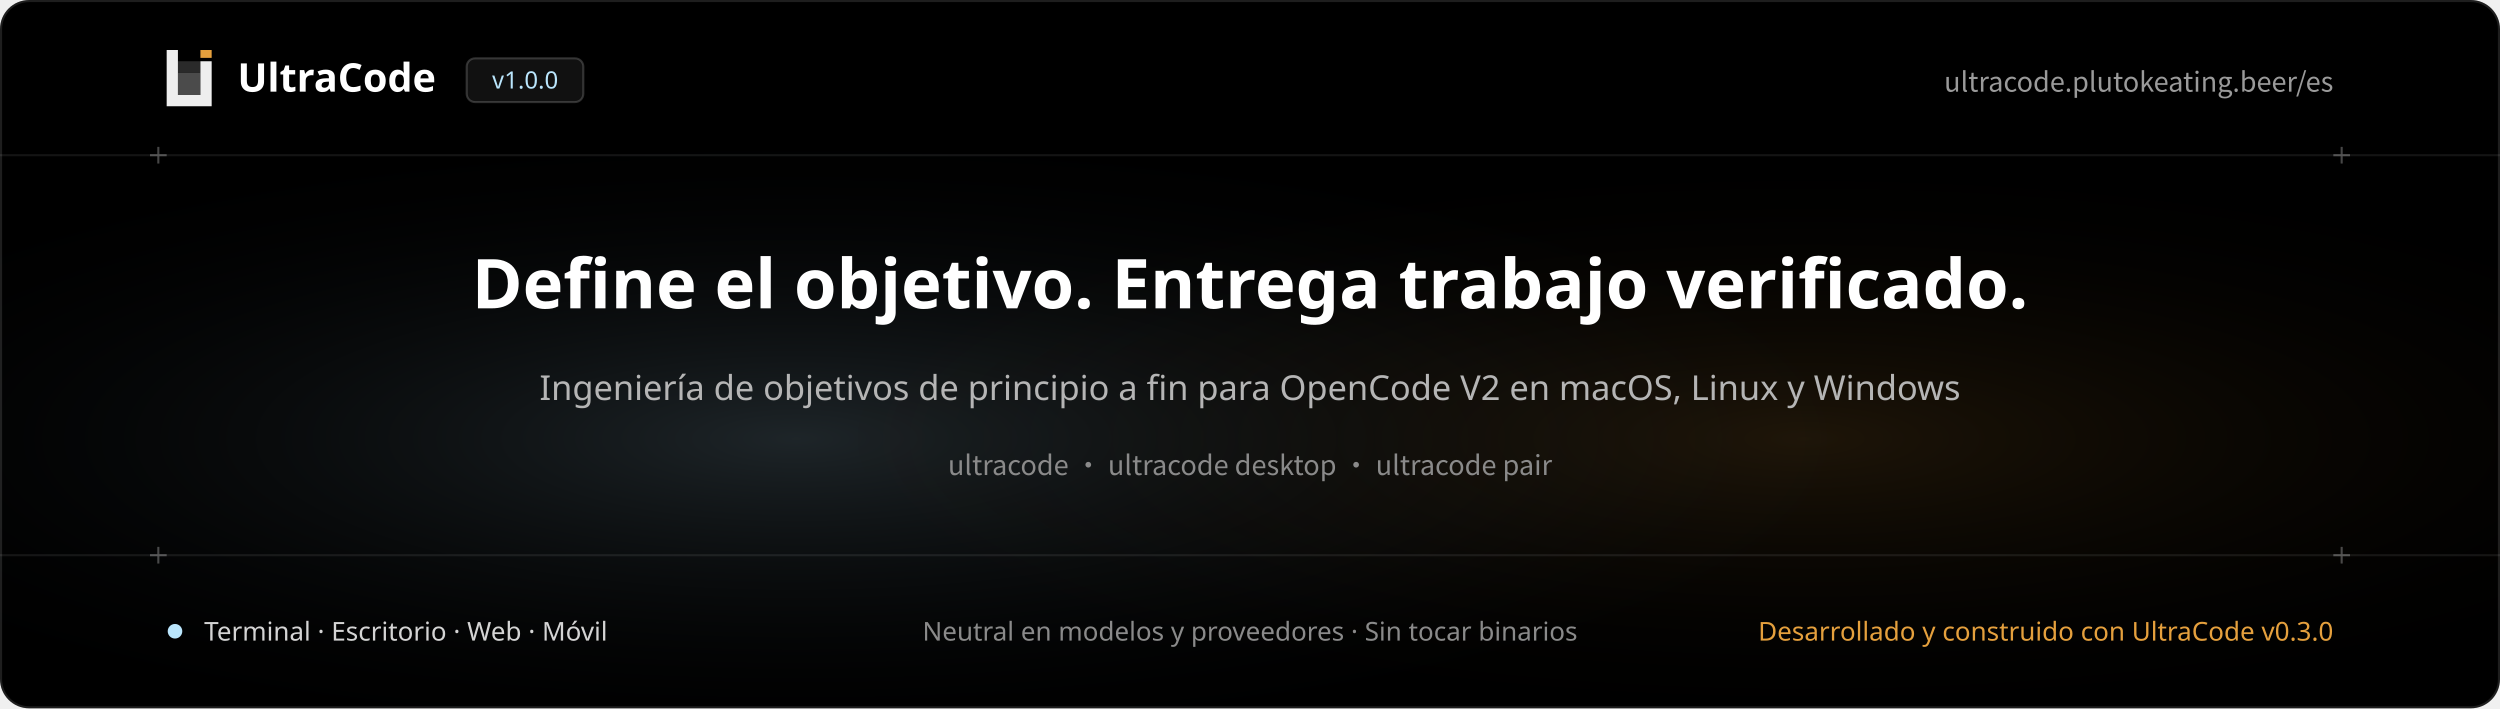
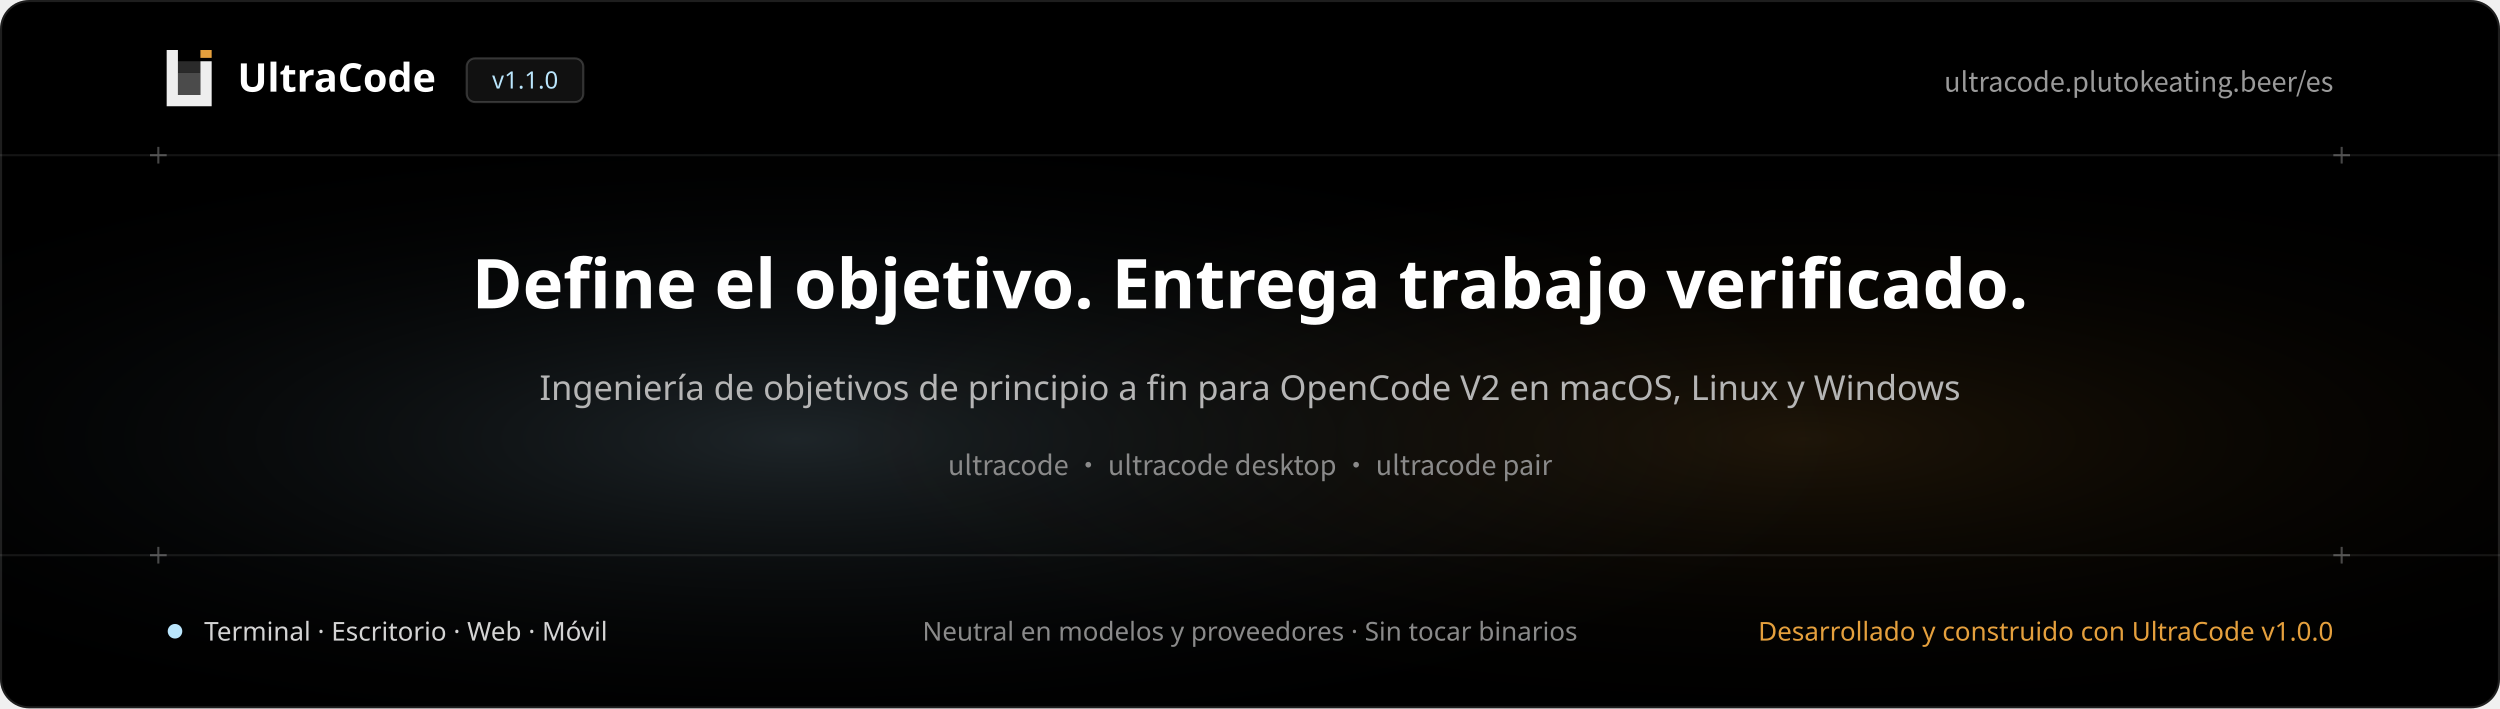
- <svg xmlns="http://www.w3.org/2000/svg" viewBox="0 0 1200 340" fill="none" direction="ltr" role="img" aria-label="UltraCode v1.0.0 — Define el objetivo. Entrega trabajo verificado.">
+ <svg xmlns="http://www.w3.org/2000/svg" viewBox="0 0 1200 340" fill="none" direction="ltr" role="img" aria-label="UltraCode v1.1.0 — Define el objetivo. Entrega trabajo verificado.">
  <defs>
    <radialGradient id="iceHorizon" cx="32%" cy="62%" r="46%">
      <stop offset="0%" stop-color="#BAE6FD" stop-opacity="0.16" />
      <stop offset="100%" stop-color="#000000" stop-opacity="0" />
    </radialGradient>
    <radialGradient id="amberHorizon" cx="72%" cy="62%" r="42%">
      <stop offset="0%" stop-color="#E5A03D" stop-opacity="0.13" />
      <stop offset="100%" stop-color="#000000" stop-opacity="0" />
    </radialGradient>
    <linearGradient id="topRim" x1="8%" y1="0%" x2="92%" y2="0%">
      <stop offset="0%" stop-color="#FFFFFF" stop-opacity="0" />
      <stop offset="28%" stop-color="#BAE6FD" stop-opacity="0.45" />
      <stop offset="50%" stop-color="#FFFFFF" stop-opacity="0.82" />
      <stop offset="72%" stop-color="#E5A03D" stop-opacity="0.42" />
      <stop offset="100%" stop-color="#FFFFFF" stop-opacity="0" />
    </linearGradient>
  </defs>
  <rect width="1200" height="340" rx="14" fill="#000000" />
  <rect width="1200" height="340" rx="14" fill="url(#iceHorizon)" />
  <rect width="1200" height="340" rx="14" fill="url(#amberHorizon)" />
  <rect x="0.5" y="0.5" width="1199" height="339" rx="13.5" stroke="#FFFFFF" stroke-opacity="0.12" />
  <line x1="96" y1="1" x2="1104" y2="1" stroke="url(#topRim)" stroke-width="1" />
  <line x1="0" y1="74.5" x2="1200" y2="74.5" stroke="#FFFFFF" stroke-opacity="0.08" />
  <line x1="0" y1="266.5" x2="1200" y2="266.5" stroke="#FFFFFF" stroke-opacity="0.08" />
  <path d="M76 70.5V78.5 M72 74.5H80 M1124 70.5V78.5 M1120 74.5H1128 M76 262.5V270.5 M72 266.5H80 M1124 262.5V270.5 M1120 266.5H1128" stroke="#FFFFFF" stroke-opacity="0.28" />
  <g transform="translate(80, 24)">
    <g transform="scale(0.09)">
      <path d="M60 120H180V240H60V120Z" fill="#4B4B4B" />
      <path d="M60 60H180V120H60V60Z" fill="#2A2A2A" />
      <path d="M0 0H60V240H180V60H240V300H0V0Z" fill="#EEEEEE" />
      <path d="M180 0H240V42H180V0Z" fill="#E5A03D" />
    </g>
    <text x="34" y="20" fill="#FFFFFF" font-family="ui-sans-serif, -apple-system, BlinkMacSystemFont, 'Segoe UI', 'Noto Sans', 'Ubuntu Sans', 'Noto Sans Arabic', 'Geeza Pro', 'SF Arabic', 'PingFang SC', 'Hiragino Sans GB', 'Noto Sans CJK SC', 'Noto Sans CJK TC', 'Microsoft YaHei', sans-serif" font-size="19" font-weight="600">UltraCode</text>
    <rect x="144" y="4" width="56" height="21" rx="4" fill="#111111" stroke="#FFFFFF" stroke-opacity="0.18" />
-     <text x="172" y="18.5" text-anchor="middle" fill="#BAE6FD" font-family="'JetBrains Mono', SFMono-Regular, Menlo, Consolas, 'Noto Sans Arabic', 'Geeza Pro', 'SF Arabic', 'PingFang SC', 'Noto Sans CJK SC', 'Noto Sans CJK TC', 'DejaVu Sans Mono', ui-monospace, monospace" font-size="11.5" font-weight="500">v1.0.0</text>
+     <text x="172" y="18.5" text-anchor="middle" fill="#BAE6FD" font-family="'JetBrains Mono', SFMono-Regular, Menlo, Consolas, 'Noto Sans Arabic', 'Geeza Pro', 'SF Arabic', 'PingFang SC', 'Noto Sans CJK SC', 'Noto Sans CJK TC', 'DejaVu Sans Mono', ui-monospace, monospace" font-size="11.5" font-weight="500">v1.1.0</text>
  </g>
  <text x="1120" y="44" text-anchor="end" fill="#9A9A9A" font-family="'JetBrains Mono', SFMono-Regular, Menlo, Consolas, 'Noto Sans Arabic', 'Geeza Pro', 'SF Arabic', 'PingFang SC', 'Noto Sans CJK SC', 'Noto Sans CJK TC', 'DejaVu Sans Mono', ui-monospace, monospace" font-size="13">ultracode.plutokeating.beer/es</text>
  <text x="600" y="148" text-anchor="middle" fill="#FFFFFF" font-family="ui-sans-serif, -apple-system, BlinkMacSystemFont, 'Segoe UI', 'Noto Sans', 'Ubuntu Sans', 'Noto Sans Arabic', 'Geeza Pro', 'SF Arabic', 'PingFang SC', 'Hiragino Sans GB', 'Noto Sans CJK SC', 'Noto Sans CJK TC', 'Microsoft YaHei', sans-serif" font-size="33" font-weight="600">Define el objetivo. Entrega trabajo verificado.</text>
  <text x="600" y="192" text-anchor="middle" fill="#B5B5B5" font-family="ui-sans-serif, -apple-system, BlinkMacSystemFont, 'Segoe UI', 'Noto Sans', 'Ubuntu Sans', 'Noto Sans Arabic', 'Geeza Pro', 'SF Arabic', 'PingFang SC', 'Hiragino Sans GB', 'Noto Sans CJK SC', 'Noto Sans CJK TC', 'Microsoft YaHei', sans-serif" font-size="16.5">Ingeniería de objetivos de principio a fin para OpenCode V2 en macOS, Linux y Windows</text>
  <text x="600" y="228" text-anchor="middle" fill="#8A8A8A" font-family="'JetBrains Mono', SFMono-Regular, Menlo, Consolas, 'Noto Sans Arabic', 'Geeza Pro', 'SF Arabic', 'PingFang SC', 'Noto Sans CJK SC', 'Noto Sans CJK TC', 'DejaVu Sans Mono', ui-monospace, monospace" font-size="13">ultracode   ·   ultracode desktop   ·   ultracode pair</text>
  <circle cx="84" cy="303" r="3.5" fill="#BAE6FD" />
  <text x="98" y="307.5" fill="#D4D4D4" font-family="ui-sans-serif, -apple-system, BlinkMacSystemFont, 'Segoe UI', 'Noto Sans', 'Ubuntu Sans', 'Noto Sans Arabic', 'Geeza Pro', 'SF Arabic', 'PingFang SC', 'Hiragino Sans GB', 'Noto Sans CJK SC', 'Noto Sans CJK TC', 'Microsoft YaHei', sans-serif" font-size="12.5">Terminal · Escritorio · Web · Móvil</text>
  <text x="600" y="307.5" text-anchor="middle" fill="#8A8A8A" font-family="ui-sans-serif, -apple-system, BlinkMacSystemFont, 'Segoe UI', 'Noto Sans', 'Ubuntu Sans', 'Noto Sans Arabic', 'Geeza Pro', 'SF Arabic', 'PingFang SC', 'Hiragino Sans GB', 'Noto Sans CJK SC', 'Noto Sans CJK TC', 'Microsoft YaHei', sans-serif" font-size="12.5">Neutral en modelos y proveedores · Sin tocar binarios</text>
-   <text x="1120" y="307.5" text-anchor="end" fill="#E5A03D" font-family="ui-sans-serif, -apple-system, BlinkMacSystemFont, 'Segoe UI', 'Noto Sans', 'Ubuntu Sans', 'Noto Sans Arabic', 'Geeza Pro', 'SF Arabic', 'PingFang SC', 'Hiragino Sans GB', 'Noto Sans CJK SC', 'Noto Sans CJK TC', 'Microsoft YaHei', sans-serif" font-size="12.5">Desarrollado y construido con UltraCode v0.3.0</text>
+   <text x="1120" y="307.5" text-anchor="end" fill="#E5A03D" font-family="ui-sans-serif, -apple-system, BlinkMacSystemFont, 'Segoe UI', 'Noto Sans', 'Ubuntu Sans', 'Noto Sans Arabic', 'Geeza Pro', 'SF Arabic', 'PingFang SC', 'Hiragino Sans GB', 'Noto Sans CJK SC', 'Noto Sans CJK TC', 'Microsoft YaHei', sans-serif" font-size="12.5">Desarrollado y construido con UltraCode v1.0.0</text>
</svg>
